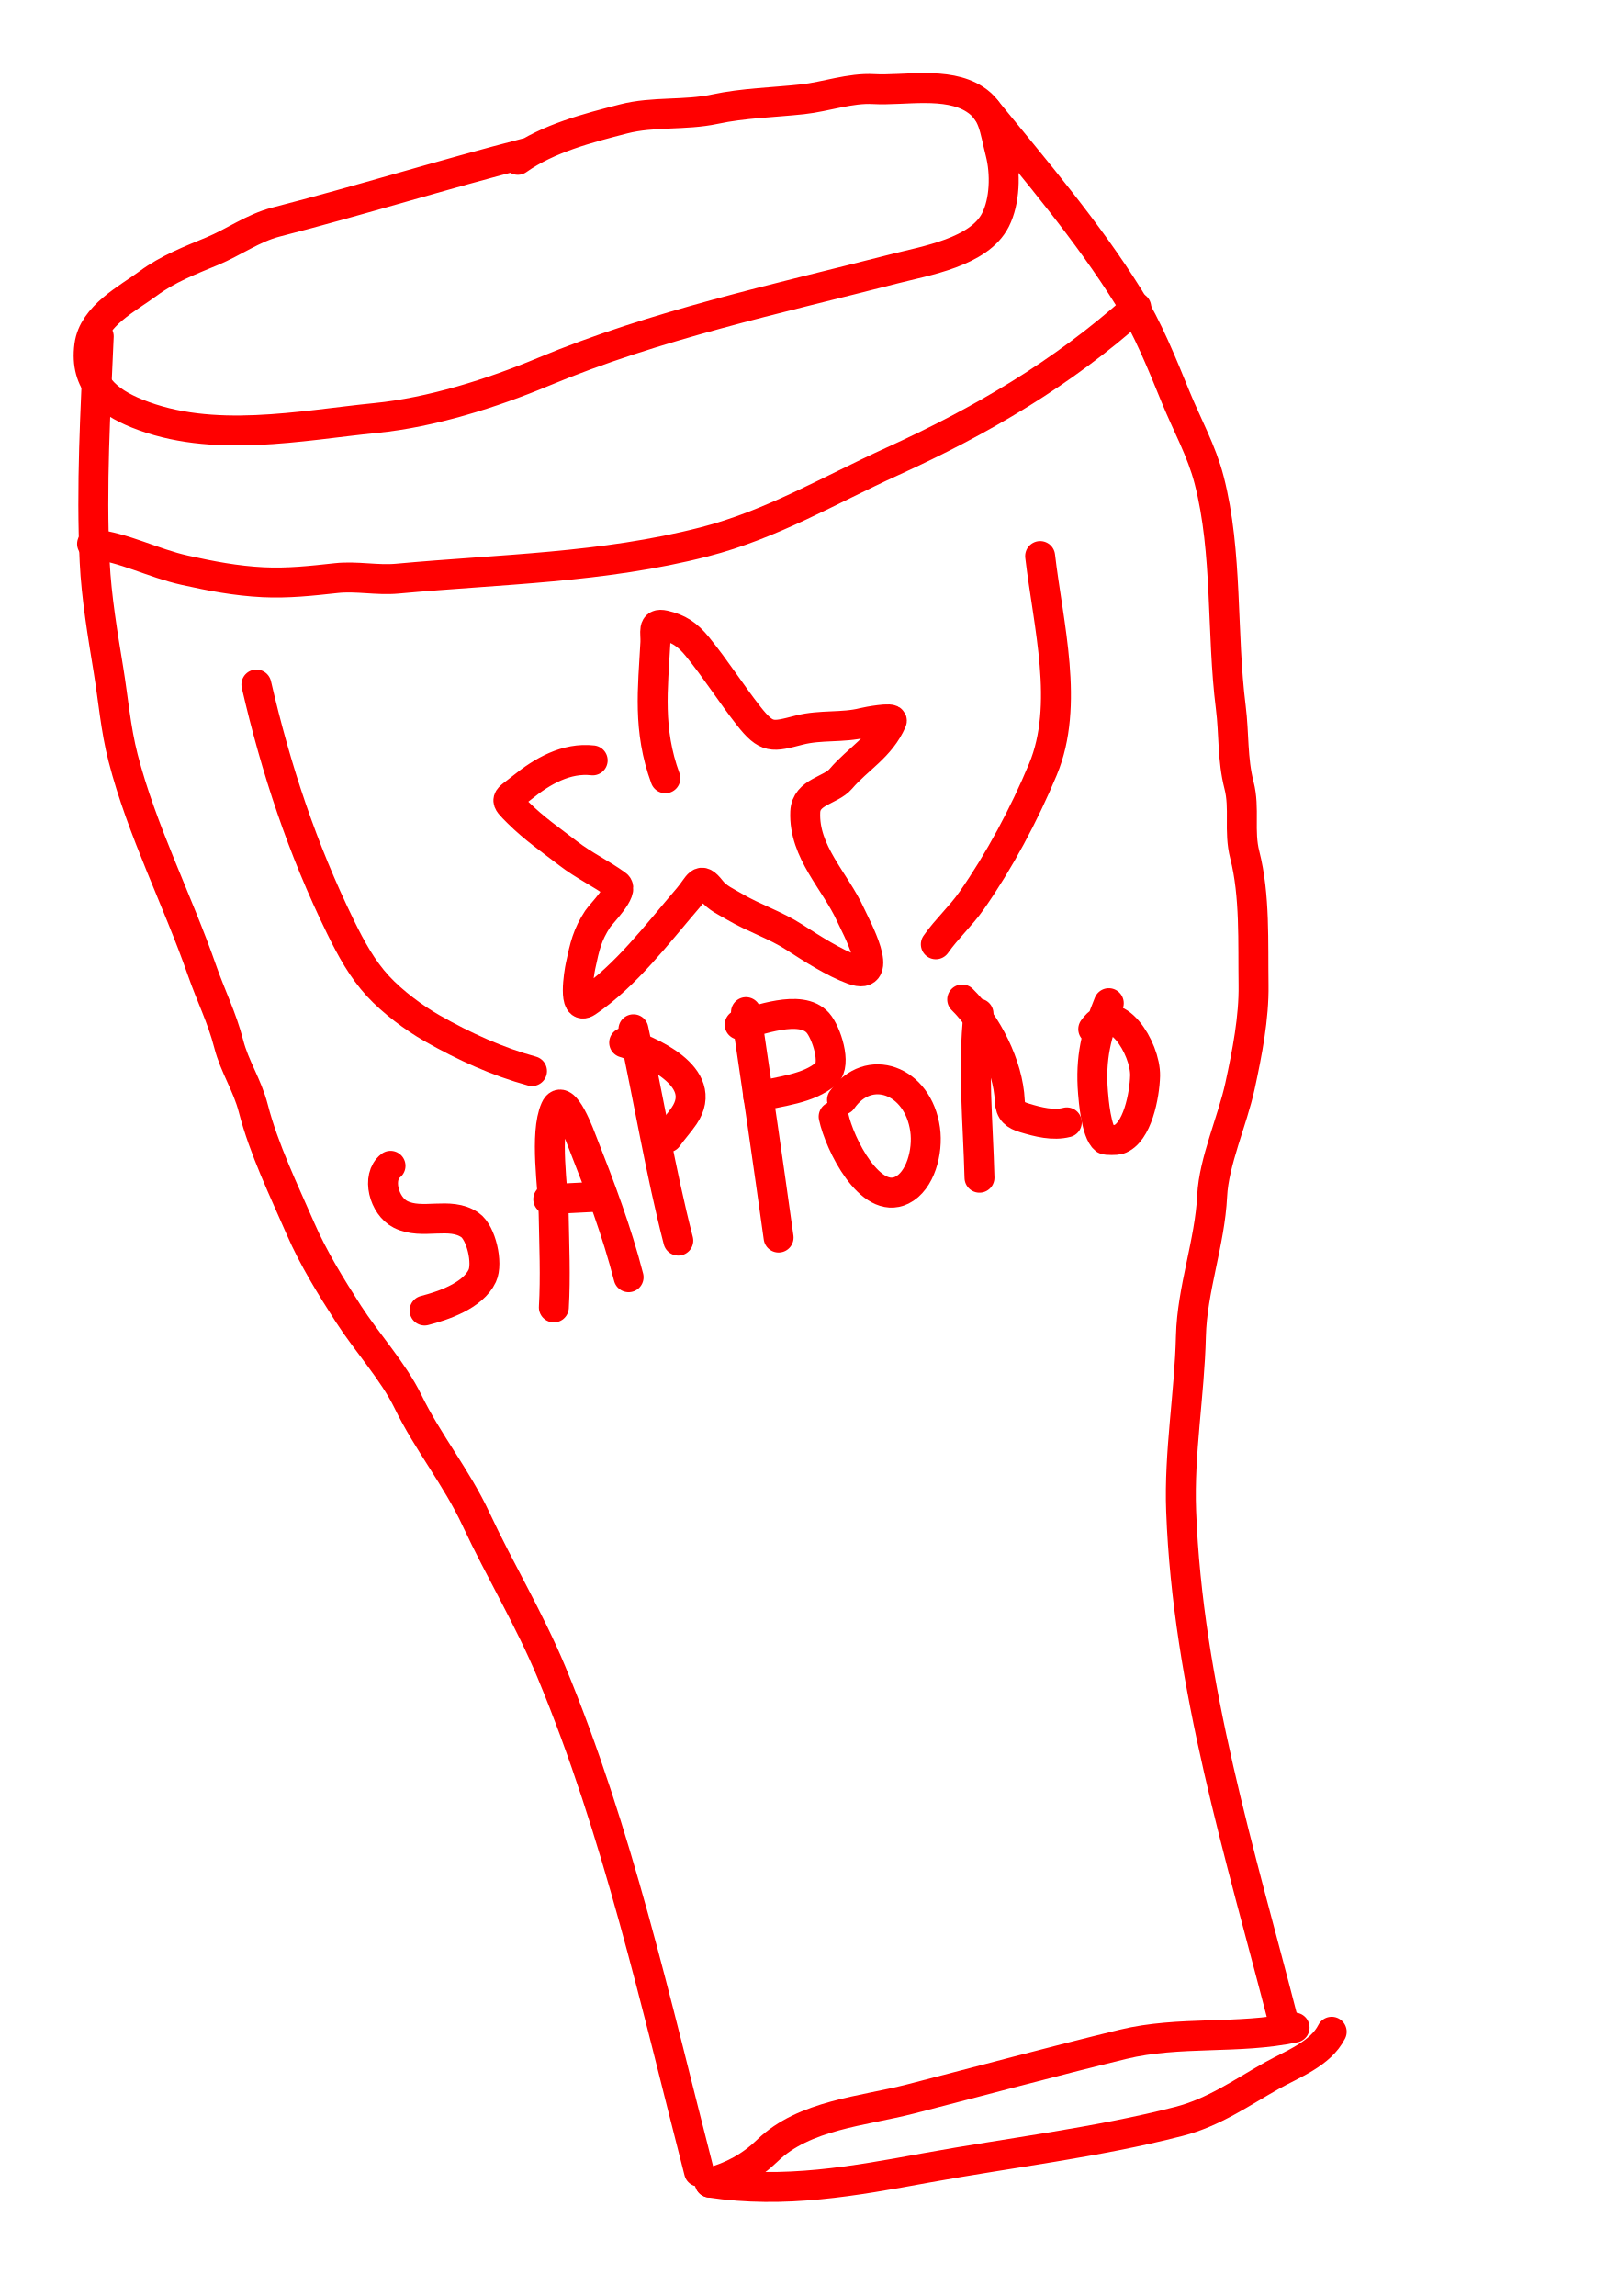
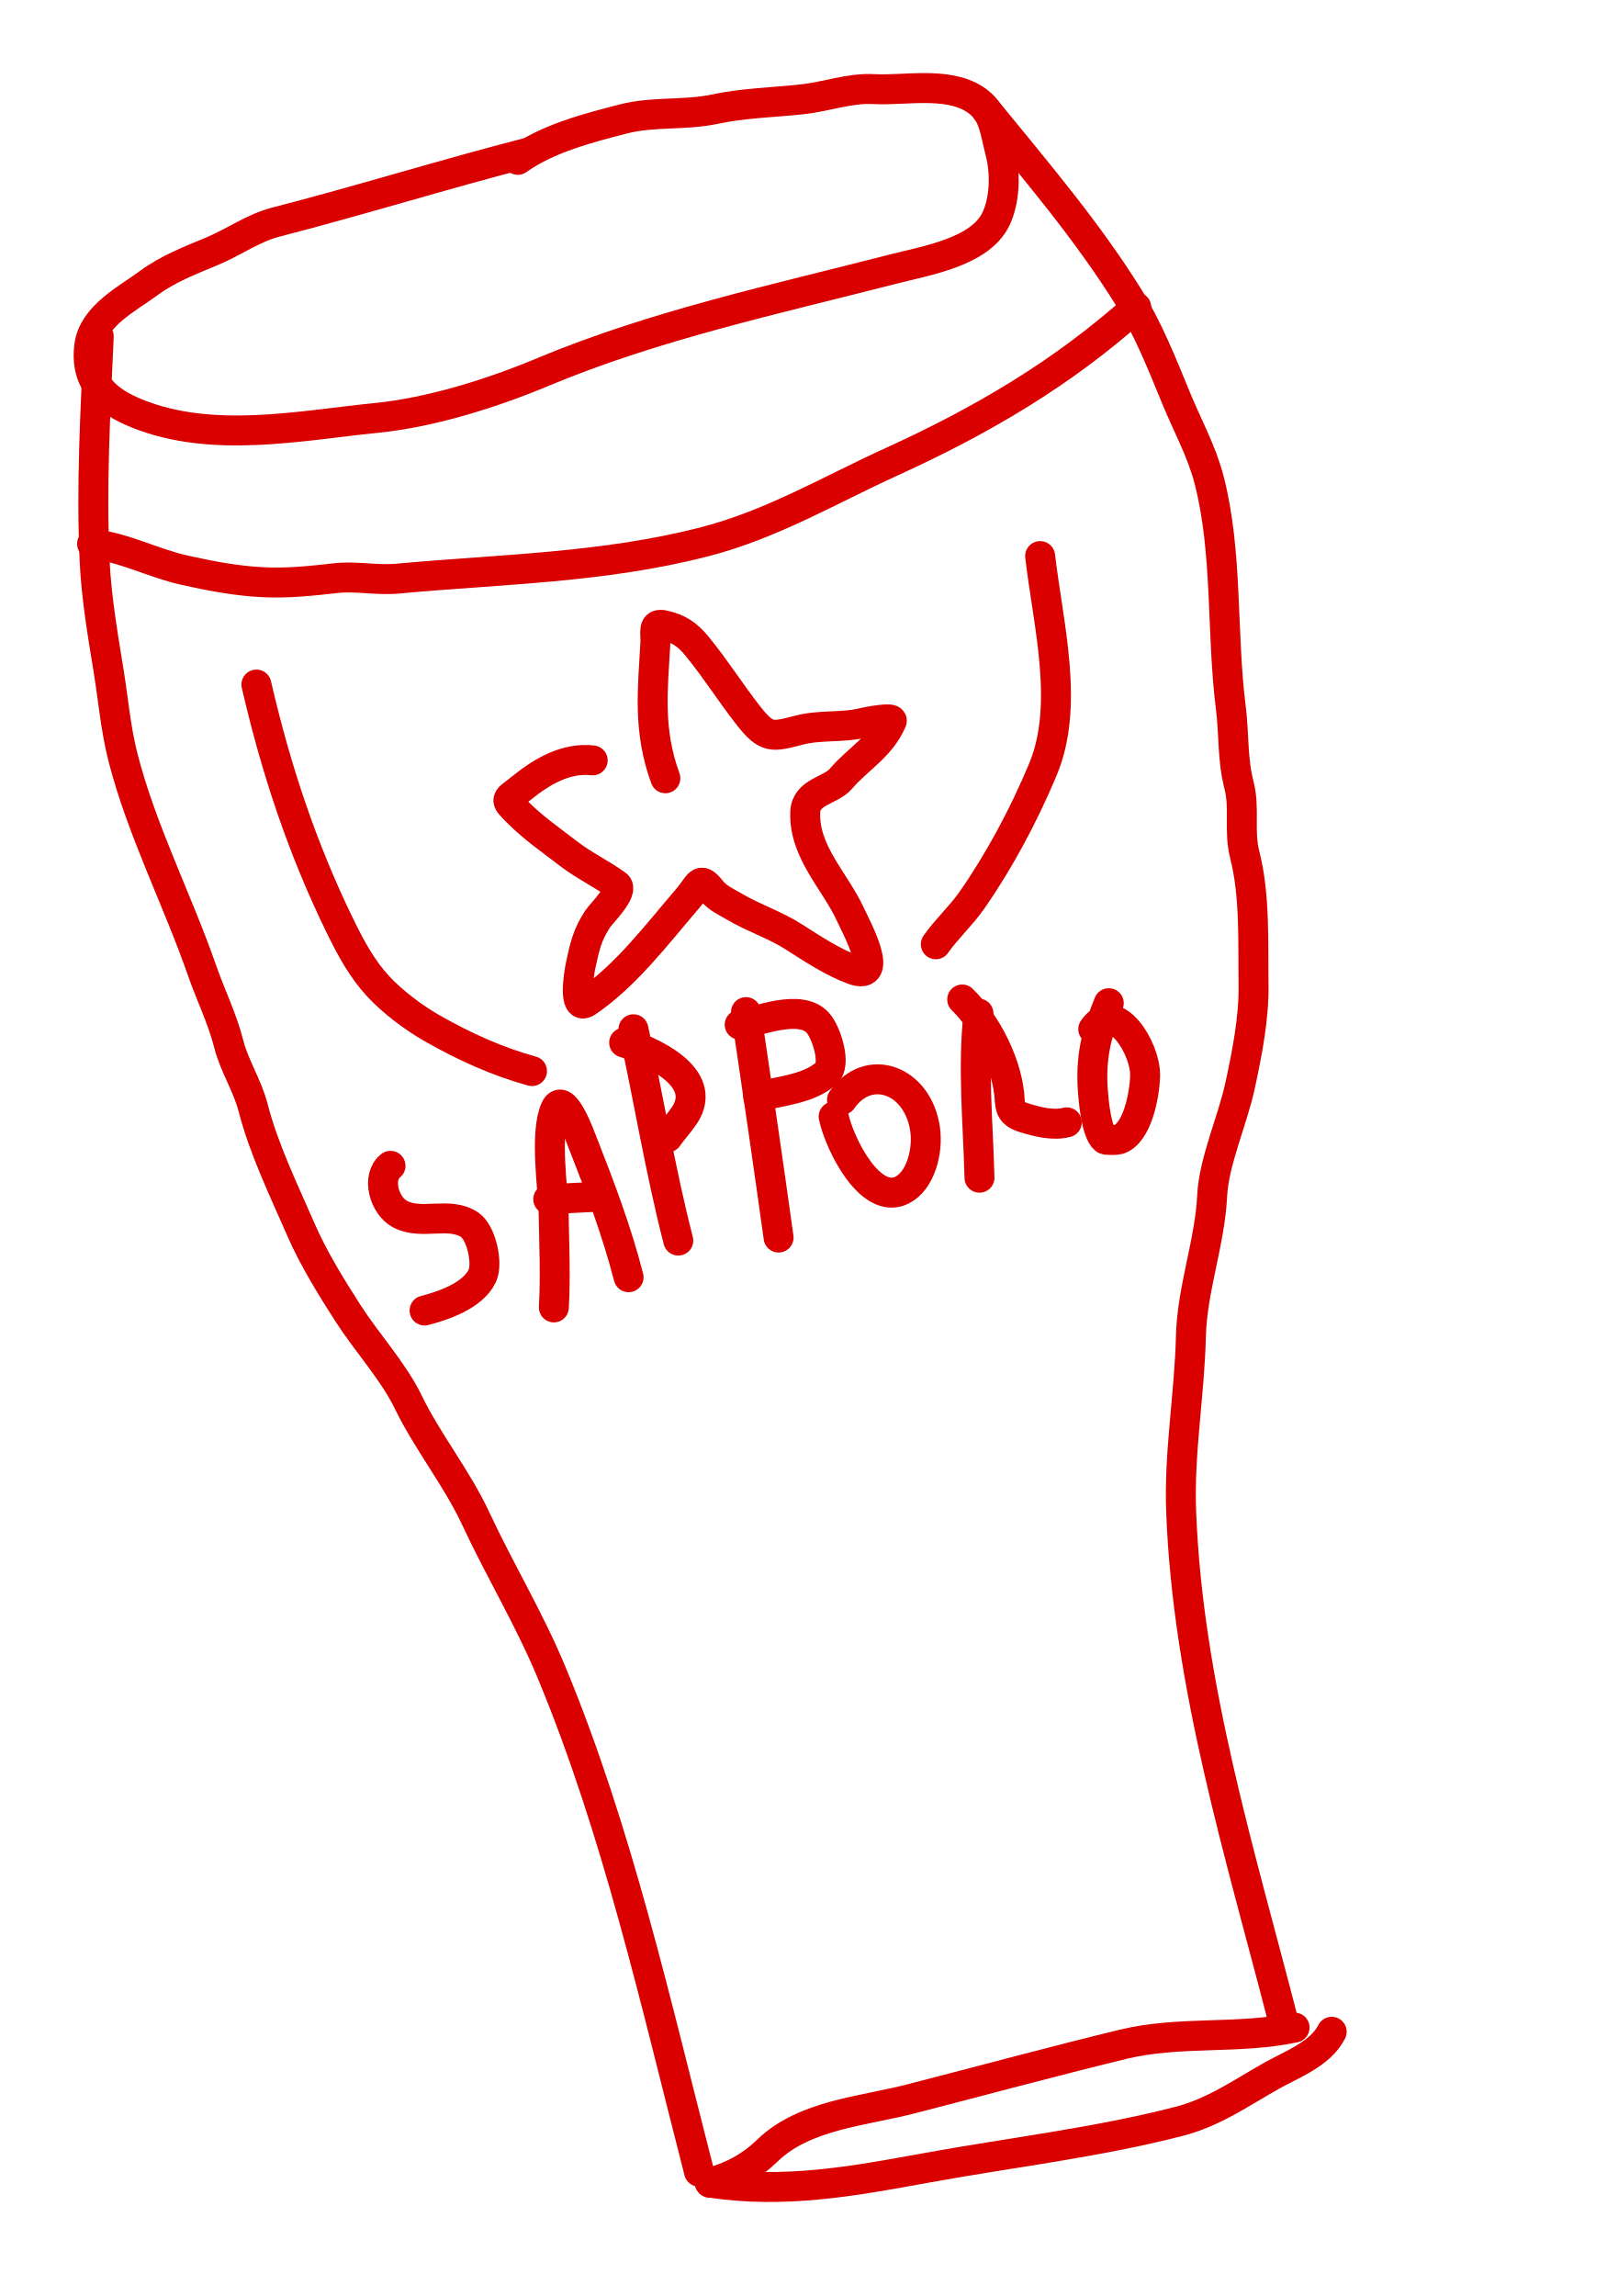
<svg xmlns="http://www.w3.org/2000/svg" width="161" height="230" viewBox="0 0 161 230" fill="none">
-   <path d="M52.894 15.292C44.431 17.47 36.11 20.069 27.651 22.245C25.351 22.837 23.429 24.26 21.248 25.166C19.07 26.07 16.793 26.949 14.857 28.388C12.852 29.879 9.348 31.622 8.95 34.618C8.446 38.41 10.799 40.233 13.707 41.413C21.279 44.486 30.101 42.624 37.648 41.872C43.206 41.319 49.293 39.398 54.442 37.246C65.65 32.561 77.846 29.951 89.585 26.931C92.739 26.119 98.101 25.266 99.734 22.029C100.681 20.151 100.769 17.39 100.221 15.259C99.614 12.9 99.582 11.182 97.648 9.938C94.847 8.137 90.55 9.099 87.537 8.925C85.177 8.788 82.729 9.694 80.401 9.946C77.464 10.265 74.509 10.316 71.608 10.936C68.609 11.576 65.46 11.143 62.476 11.91C58.891 12.833 54.928 13.854 51.876 16.012" stroke="#FF0000" stroke-width="3" stroke-linecap="round" />
-   <path d="M9.892 33.688C9.566 41.243 9.123 48.649 9.485 56.272C9.651 59.772 10.294 63.61 10.865 67.093C11.352 70.071 11.58 72.992 12.336 75.93C14.208 83.206 17.774 90.126 20.242 97.215C21.135 99.78 22.23 101.913 22.915 104.572C23.51 106.886 24.768 108.659 25.381 111.04C26.425 115.099 28.451 119.272 30.108 123.087C31.395 126.051 33.175 128.924 34.912 131.627C36.724 134.446 39.407 137.384 40.864 140.38C42.87 144.506 45.736 147.985 47.685 152.169C50.094 157.338 53.021 162.159 55.237 167.486C61.877 183.452 65.707 200.731 70.034 217.547" stroke="#FF0000" stroke-width="3" stroke-linecap="round" />
-   <path d="M98.805 11.004C103.839 17.175 108.943 23.15 113.083 29.797C114.984 32.849 116.439 36.475 117.779 39.758C118.924 42.565 120.388 45.166 121.144 48.103C123.015 55.375 122.363 63.376 123.308 70.852C123.65 73.557 123.454 76.021 124.137 78.679C124.732 80.991 124.095 83.251 124.708 85.631C125.751 89.688 125.528 94.437 125.589 98.66C125.637 101.941 124.957 105.445 124.233 108.779C123.478 112.257 121.608 116.364 121.444 119.776C121.217 124.473 119.427 129.148 119.314 133.86C119.174 139.681 118.115 145.524 118.334 151.362C118.991 168.858 124.272 185.753 128.596 202.56" stroke="#FF0000" stroke-width="3" stroke-linecap="round" />
-   <path d="M129.7 203.112C124.045 204.319 118.174 203.407 112.482 204.793C105.368 206.525 98.295 208.443 91.204 210.267C86.464 211.487 80.559 211.861 76.887 215.428C75.25 217.017 73.307 218.08 71.118 218.643" stroke="#FF0000" stroke-width="3" stroke-linecap="round" />
-   <path d="M71.118 218.643C78.591 219.782 85.578 218.485 92.758 217.174C101.185 215.636 109.799 214.648 118.101 212.512C121.621 211.606 124.363 209.64 127.417 207.925C129.461 206.778 132.296 205.753 133.418 203.53" stroke="#FF0000" stroke-width="3" stroke-linecap="round" />
-   <path d="M113.839 30.772C106.425 37.429 98.232 42.199 89.38 46.23C83.054 49.11 77.342 52.535 70.548 54.283C60.376 56.9 50.18 57.006 39.806 57.966C37.778 58.154 35.716 57.688 33.685 57.912C31.247 58.181 28.827 58.448 26.348 58.323C23.631 58.187 21.134 57.704 18.53 57.127C15.3 56.412 12.492 54.848 9.224 54.481" stroke="#FF0000" stroke-width="3" stroke-linecap="round" />
-   <path d="M39.125 116.785C37.696 117.893 38.457 120.808 40.13 121.651C42.316 122.753 45.064 121.32 47.08 122.71C48.218 123.495 48.903 126.542 48.319 127.799C47.387 129.803 44.375 130.807 42.536 131.28" stroke="#FF0000" stroke-width="3" stroke-linecap="round" />
-   <path d="M55.489 130.97C55.668 127.883 55.523 124.725 55.469 121.622C55.425 119.121 54.533 113.567 55.637 111.086C56.478 109.198 58.166 113.946 58.395 114.525C60.129 118.927 61.794 123.344 62.978 127.945" stroke="#FF0000" stroke-width="3" stroke-linecap="round" />
-   <path d="M54.927 120.134L60.262 119.86" stroke="#FF0000" stroke-width="3" stroke-linecap="round" />
-   <path d="M63.462 103.106C65.002 110.14 66.16 117.302 67.955 124.276" stroke="#FF0000" stroke-width="3" stroke-linecap="round" />
-   <path d="M62.533 104.443C64.889 105.188 71.214 107.806 68.55 111.761C68.029 112.533 67.41 113.18 66.884 113.938" stroke="#FF0000" stroke-width="3" stroke-linecap="round" />
-   <path d="M74.738 101.388C75.859 108.913 76.956 116.441 78.004 123.971" stroke="#FF0000" stroke-width="3" stroke-linecap="round" />
-   <path d="M74.108 102.648C75.871 102.319 80.204 100.508 81.939 102.463C82.783 103.413 83.837 106.608 82.784 107.532C81.001 109.098 78.15 109.294 75.963 109.857" stroke="#FF0000" stroke-width="3" stroke-linecap="round" />
-   <path d="M83.519 111.854C84.117 114.628 87.189 120.787 90.361 119.223C92.215 118.309 92.993 115.348 92.686 113.155C91.986 108.146 87.005 106.361 84.358 110.174" stroke="#FF0000" stroke-width="3" stroke-linecap="round" />
-   <path d="M98.033 101.531C97.431 106.961 97.99 112.474 98.131 117.976" stroke="#FF0000" stroke-width="3" stroke-linecap="round" />
-   <path d="M96.399 100.122C98.859 102.544 101.007 106.686 101.168 110.282C101.216 111.354 101.721 111.703 102.629 111.98C104.002 112.397 105.507 112.784 106.879 112.431" stroke="#FF0000" stroke-width="3" stroke-linecap="round" />
-   <path d="M111.085 100.493C109.844 103.514 109.219 105.966 109.506 109.46C109.559 110.106 109.816 113.438 110.708 114.132C110.836 114.231 111.877 114.208 112.056 114.151C113.956 113.55 114.677 109.664 114.724 107.771C114.794 105.022 111.681 99.988 109.528 103.09" stroke="#FF0000" stroke-width="3" stroke-linecap="round" />
-   <path d="M66.661 77.962C64.876 73.082 65.413 68.989 65.66 64.371C65.715 63.345 65.317 62.354 66.552 62.639C67.978 62.969 68.859 63.538 69.862 64.766C71.705 67.023 73.222 69.441 74.988 71.696C76.83 74.047 77.381 73.829 80.083 73.134C82.224 72.583 84.452 72.926 86.491 72.402C86.882 72.301 89.524 71.81 89.343 72.228C88.208 74.845 85.961 76.002 84.237 78.022C83.224 79.211 80.763 79.295 80.676 81.332C80.506 85.351 83.692 88.271 85.23 91.667C85.724 92.759 88.797 98.349 85.455 97.133C83.535 96.434 81.351 95.025 79.582 93.884C77.66 92.643 75.543 91.982 73.606 90.839C72.782 90.352 71.875 89.975 71.235 89.158C70.092 87.698 70.063 88.647 68.943 89.951C65.839 93.566 62.701 97.742 58.811 100.374C57.366 101.351 58.011 97.48 58.167 96.746C58.584 94.786 58.836 93.651 59.879 92.054C60.219 91.533 62.584 89.214 61.785 88.636C60.197 87.486 58.504 86.706 56.946 85.503C55.18 84.139 53.518 83.011 51.902 81.403C50.431 79.94 50.685 80.207 52.286 78.912C54.348 77.242 56.74 75.873 59.38 76.17" stroke="#FF0000" stroke-width="3" stroke-linecap="round" />
-   <path d="M104.208 55.703C105.015 62.622 107.173 70.615 104.49 77.066C102.603 81.601 100.098 86.281 97.352 90.206C96.25 91.78 94.848 93.033 93.756 94.593" stroke="#FF0000" stroke-width="3" stroke-linecap="round" />
-   <path d="M25.687 68.574C27.659 77.108 30.288 85.037 34.124 92.879C35.18 95.037 36.291 97.071 37.873 98.788C39.325 100.365 41.489 101.978 43.28 102.998C46.518 104.842 49.827 106.343 53.299 107.294" stroke="#FF0000" stroke-width="3" stroke-linecap="round" />
+   <path d="M52.894 15.292C44.431 17.47 36.11 20.069 27.651 22.245C25.351 22.837 23.429 24.26 21.248 25.166C19.07 26.07 16.793 26.949 14.857 28.388C12.852 29.879 9.348 31.622 8.95 34.618C8.446 38.41 10.799 40.233 13.707 41.413C21.279 44.486 30.101 42.624 37.648 41.872C43.206 41.319 49.293 39.398 54.442 37.246C65.65 32.561 77.846 29.951 89.585 26.931C92.739 26.119 98.101 25.266 99.734 22.029C100.681 20.151 100.769 17.39 100.221 15.259C99.614 12.9 99.582 11.182 97.648 9.938C94.847 8.137 90.55 9.099 87.537 8.925C85.177 8.788 82.729 9.694 80.401 9.946C77.464 10.265 74.509 10.316 71.608 10.936C68.609 11.576 65.46 11.143 62.476 11.91C58.891 12.833 54.928 13.854 51.876 16.012" stroke="#db0000" stroke-width="3" stroke-linecap="round" />
+   <path d="M9.892 33.688C9.566 41.243 9.123 48.649 9.485 56.272C9.651 59.772 10.294 63.61 10.865 67.093C11.352 70.071 11.58 72.992 12.336 75.93C14.208 83.206 17.774 90.126 20.242 97.215C21.135 99.78 22.23 101.913 22.915 104.572C23.51 106.886 24.768 108.659 25.381 111.04C26.425 115.099 28.451 119.272 30.108 123.087C31.395 126.051 33.175 128.924 34.912 131.627C36.724 134.446 39.407 137.384 40.864 140.38C42.87 144.506 45.736 147.985 47.685 152.169C50.094 157.338 53.021 162.159 55.237 167.486C61.877 183.452 65.707 200.731 70.034 217.547" stroke="#db0000" stroke-width="3" stroke-linecap="round" />
+   <path d="M98.805 11.004C103.839 17.175 108.943 23.15 113.083 29.797C114.984 32.849 116.439 36.475 117.779 39.758C118.924 42.565 120.388 45.166 121.144 48.103C123.015 55.375 122.363 63.376 123.308 70.852C123.65 73.557 123.454 76.021 124.137 78.679C124.732 80.991 124.095 83.251 124.708 85.631C125.751 89.688 125.528 94.437 125.589 98.66C125.637 101.941 124.957 105.445 124.233 108.779C123.478 112.257 121.608 116.364 121.444 119.776C121.217 124.473 119.427 129.148 119.314 133.86C119.174 139.681 118.115 145.524 118.334 151.362C118.991 168.858 124.272 185.753 128.596 202.56" stroke="#db0000" stroke-width="3" stroke-linecap="round" />
+   <path d="M129.7 203.112C124.045 204.319 118.174 203.407 112.482 204.793C105.368 206.525 98.295 208.443 91.204 210.267C86.464 211.487 80.559 211.861 76.887 215.428C75.25 217.017 73.307 218.08 71.118 218.643" stroke="#db0000" stroke-width="3" stroke-linecap="round" />
+   <path d="M71.118 218.643C78.591 219.782 85.578 218.485 92.758 217.174C101.185 215.636 109.799 214.648 118.101 212.512C121.621 211.606 124.363 209.64 127.417 207.925C129.461 206.778 132.296 205.753 133.418 203.53" stroke="#db0000" stroke-width="3" stroke-linecap="round" />
+   <path d="M113.839 30.772C106.425 37.429 98.232 42.199 89.38 46.23C83.054 49.11 77.342 52.535 70.548 54.283C60.376 56.9 50.18 57.006 39.806 57.966C37.778 58.154 35.716 57.688 33.685 57.912C31.247 58.181 28.827 58.448 26.348 58.323C23.631 58.187 21.134 57.704 18.53 57.127C15.3 56.412 12.492 54.848 9.224 54.481" stroke="#db0000" stroke-width="3" stroke-linecap="round" />
+   <path d="M39.125 116.785C37.696 117.893 38.457 120.808 40.13 121.651C42.316 122.753 45.064 121.32 47.08 122.71C48.218 123.495 48.903 126.542 48.319 127.799C47.387 129.803 44.375 130.807 42.536 131.28" stroke="#db0000" stroke-width="3" stroke-linecap="round" />
+   <path d="M55.489 130.97C55.668 127.883 55.523 124.725 55.469 121.622C55.425 119.121 54.533 113.567 55.637 111.086C56.478 109.198 58.166 113.946 58.395 114.525C60.129 118.927 61.794 123.344 62.978 127.945" stroke="#db0000" stroke-width="3" stroke-linecap="round" />
+   <path d="M54.927 120.134L60.262 119.86" stroke="#db0000" stroke-width="3" stroke-linecap="round" />
+   <path d="M63.462 103.106C65.002 110.14 66.16 117.302 67.955 124.276" stroke="#db0000" stroke-width="3" stroke-linecap="round" />
+   <path d="M62.533 104.443C64.889 105.188 71.214 107.806 68.55 111.761C68.029 112.533 67.41 113.18 66.884 113.938" stroke="#db0000" stroke-width="3" stroke-linecap="round" />
+   <path d="M74.738 101.388C75.859 108.913 76.956 116.441 78.004 123.971" stroke="#db0000" stroke-width="3" stroke-linecap="round" />
+   <path d="M74.108 102.648C75.871 102.319 80.204 100.508 81.939 102.463C82.783 103.413 83.837 106.608 82.784 107.532C81.001 109.098 78.15 109.294 75.963 109.857" stroke="#db0000" stroke-width="3" stroke-linecap="round" />
+   <path d="M83.519 111.854C84.117 114.628 87.189 120.787 90.361 119.223C92.215 118.309 92.993 115.348 92.686 113.155C91.986 108.146 87.005 106.361 84.358 110.174" stroke="#db0000" stroke-width="3" stroke-linecap="round" />
+   <path d="M98.033 101.531C97.431 106.961 97.99 112.474 98.131 117.976" stroke="#db0000" stroke-width="3" stroke-linecap="round" />
+   <path d="M96.399 100.122C98.859 102.544 101.007 106.686 101.168 110.282C101.216 111.354 101.721 111.703 102.629 111.98C104.002 112.397 105.507 112.784 106.879 112.431" stroke="#db0000" stroke-width="3" stroke-linecap="round" />
+   <path d="M111.085 100.493C109.844 103.514 109.219 105.966 109.506 109.46C109.559 110.106 109.816 113.438 110.708 114.132C110.836 114.231 111.877 114.208 112.056 114.151C113.956 113.55 114.677 109.664 114.724 107.771C114.794 105.022 111.681 99.988 109.528 103.09" stroke="#db0000" stroke-width="3" stroke-linecap="round" />
+   <path d="M66.661 77.962C64.876 73.082 65.413 68.989 65.66 64.371C65.715 63.345 65.317 62.354 66.552 62.639C67.978 62.969 68.859 63.538 69.862 64.766C71.705 67.023 73.222 69.441 74.988 71.696C76.83 74.047 77.381 73.829 80.083 73.134C82.224 72.583 84.452 72.926 86.491 72.402C86.882 72.301 89.524 71.81 89.343 72.228C88.208 74.845 85.961 76.002 84.237 78.022C83.224 79.211 80.763 79.295 80.676 81.332C80.506 85.351 83.692 88.271 85.23 91.667C85.724 92.759 88.797 98.349 85.455 97.133C83.535 96.434 81.351 95.025 79.582 93.884C77.66 92.643 75.543 91.982 73.606 90.839C72.782 90.352 71.875 89.975 71.235 89.158C70.092 87.698 70.063 88.647 68.943 89.951C65.839 93.566 62.701 97.742 58.811 100.374C57.366 101.351 58.011 97.48 58.167 96.746C58.584 94.786 58.836 93.651 59.879 92.054C60.219 91.533 62.584 89.214 61.785 88.636C60.197 87.486 58.504 86.706 56.946 85.503C55.18 84.139 53.518 83.011 51.902 81.403C50.431 79.94 50.685 80.207 52.286 78.912C54.348 77.242 56.74 75.873 59.38 76.17" stroke="#db0000" stroke-width="3" stroke-linecap="round" />
+   <path d="M104.208 55.703C105.015 62.622 107.173 70.615 104.49 77.066C102.603 81.601 100.098 86.281 97.352 90.206C96.25 91.78 94.848 93.033 93.756 94.593" stroke="#db0000" stroke-width="3" stroke-linecap="round" />
+   <path d="M25.687 68.574C27.659 77.108 30.288 85.037 34.124 92.879C35.18 95.037 36.291 97.071 37.873 98.788C39.325 100.365 41.489 101.978 43.28 102.998C46.518 104.842 49.827 106.343 53.299 107.294" stroke="#db0000" stroke-width="3" stroke-linecap="round" />
</svg>
